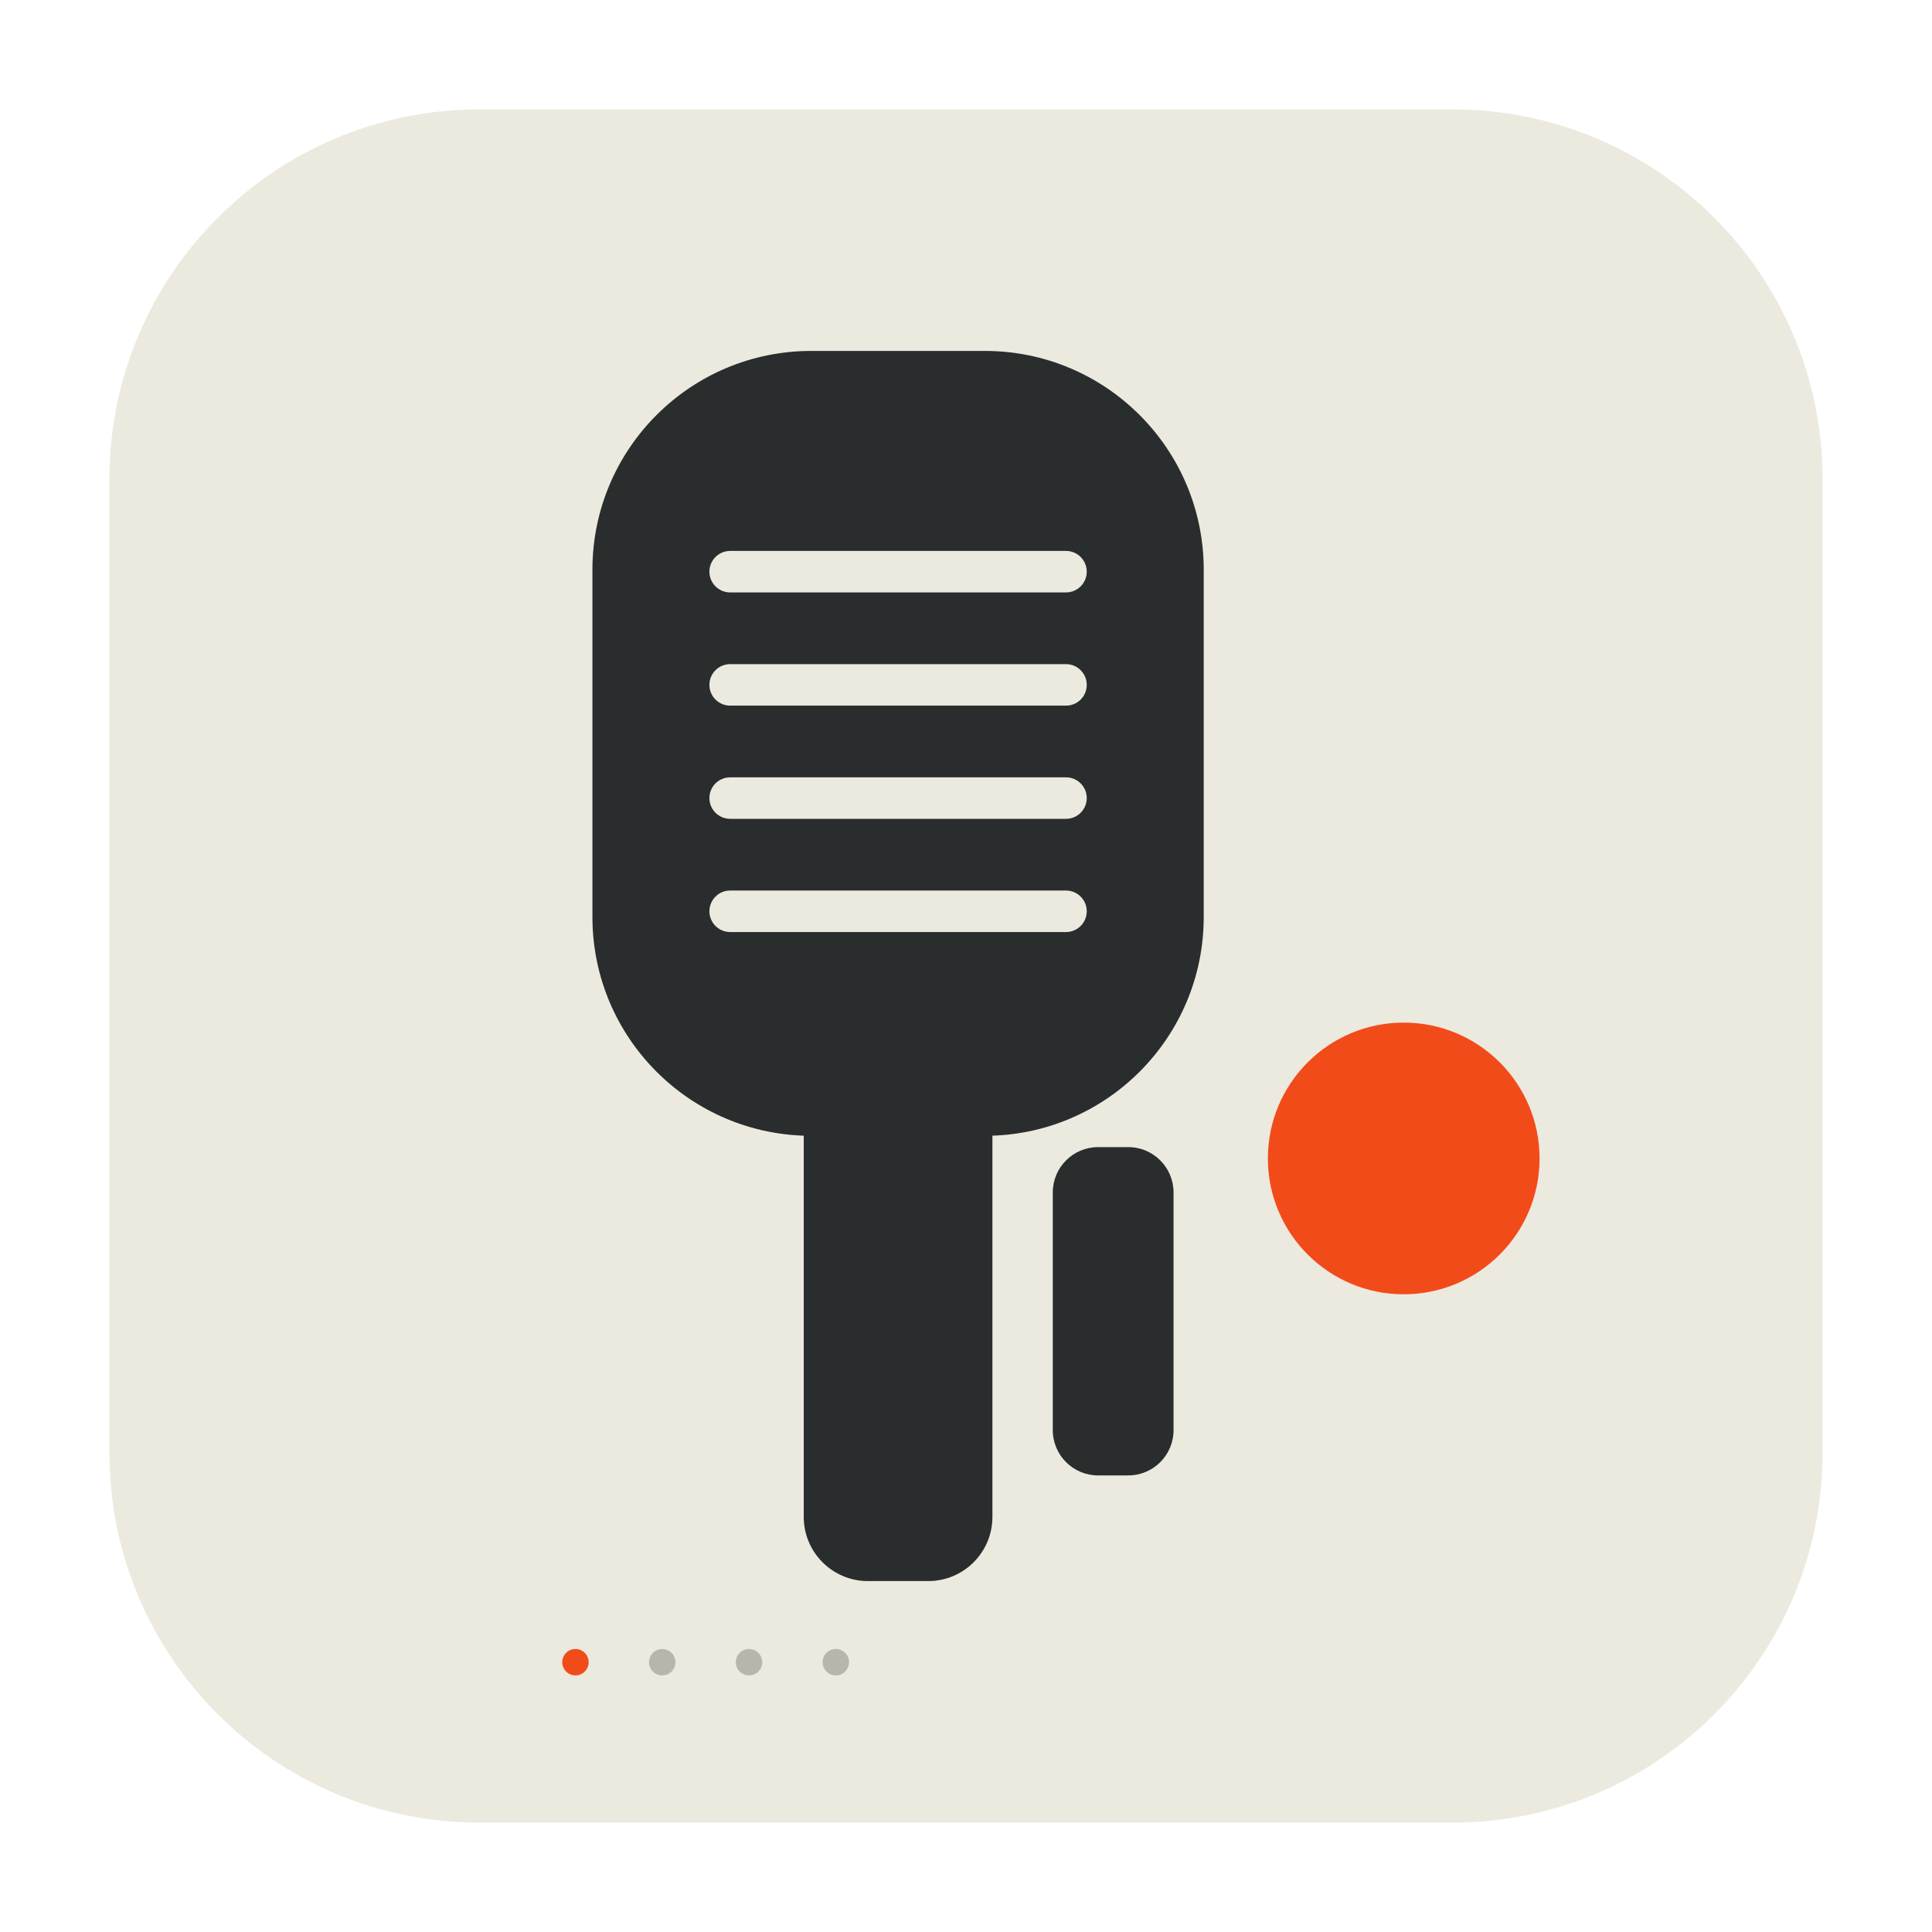
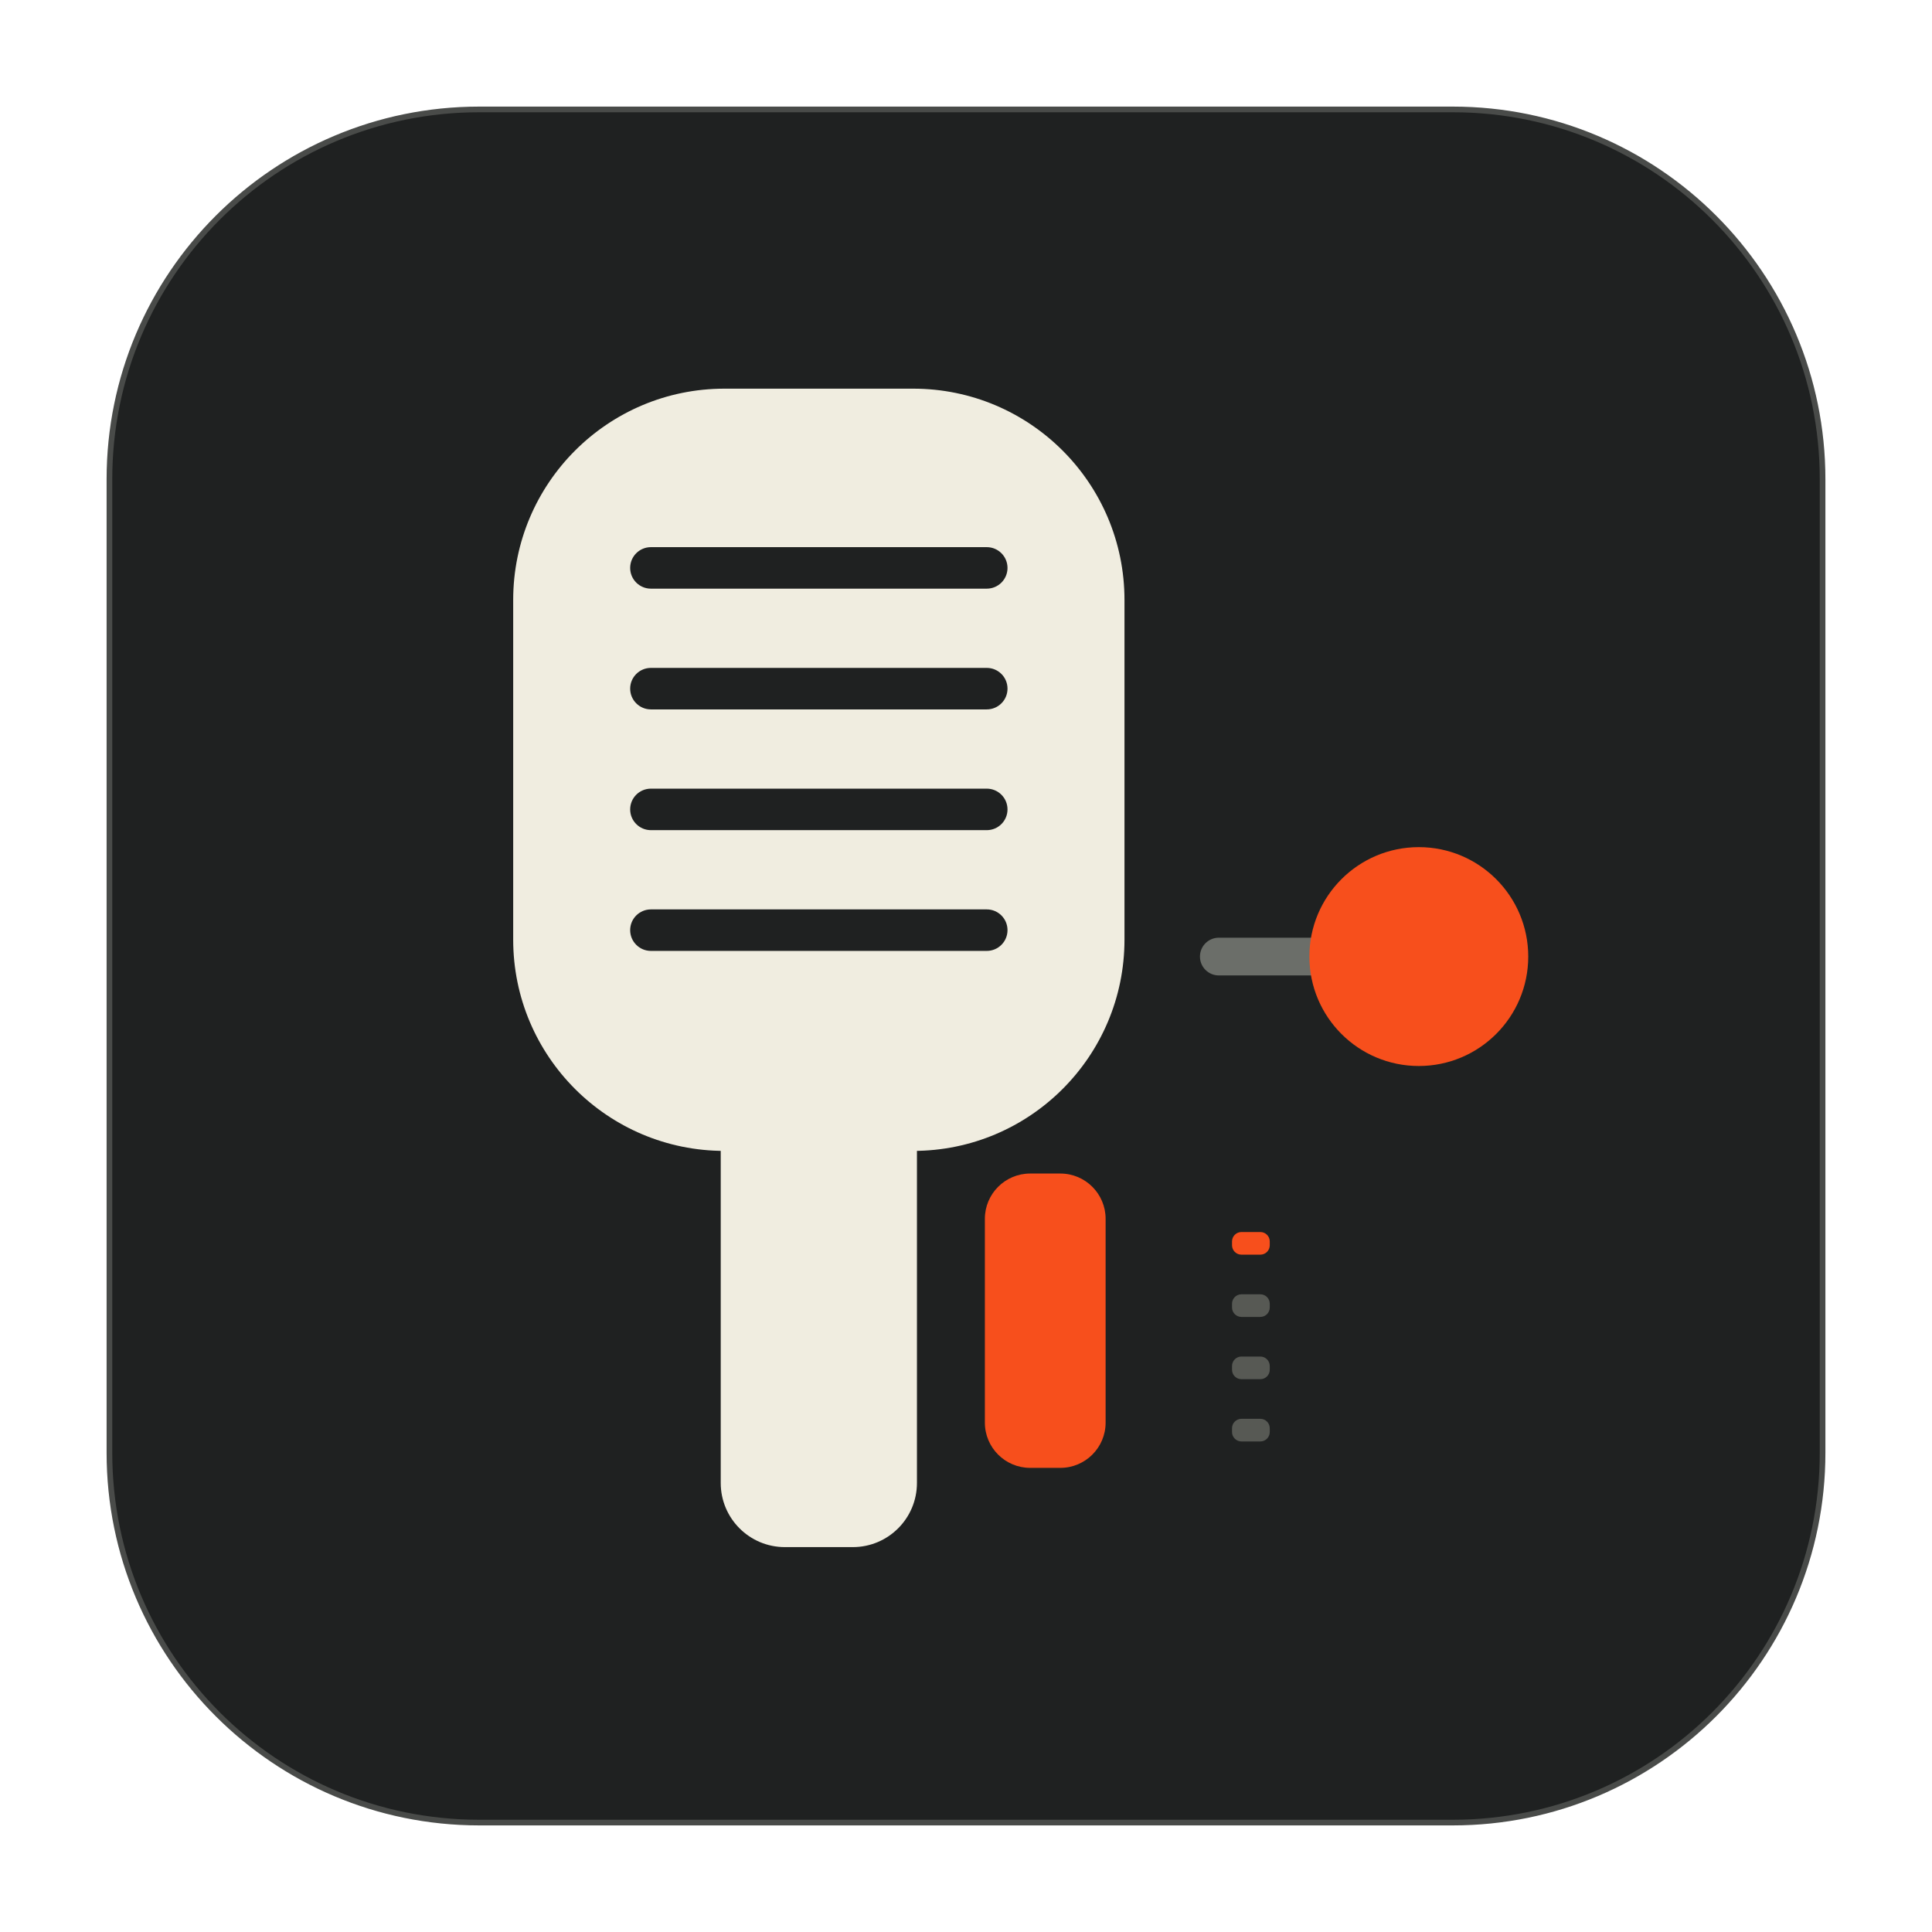
<svg xmlns="http://www.w3.org/2000/svg" width="1024" height="1024" viewBox="0 0 1024 1024" role="img" aria-label="FX Relay icon">
-   <rect x="58" y="58" width="908" height="908" rx="196" fill="#ece9df" />
-   <g fill="#292d2d">
-     <rect x="314" y="186" width="324" height="416" rx="116" />
-     <rect x="426" y="528" width="100" height="310" rx="34" />
-     <rect x="558" y="608" width="64" height="174" rx="24" />
+   <rect x="58" y="58" width="908" height="908" rx="196" fill="#1f2121" stroke="#494b49" stroke-width="3" />
+   <g fill="#f0ede0">
+     <rect x="272" y="206" width="324" height="404" rx="112" />
+     <rect x="382" y="510" width="104" height="310" rx="34" />
  </g>
-   <g fill="#ece9df">
-     <rect x="376" y="292" width="200" height="22" rx="11" />
-     <rect x="376" y="352" width="200" height="22" rx="11" />
-     <rect x="376" y="412" width="200" height="22" rx="11" />
-     <rect x="376" y="472" width="200" height="22" rx="11" />
+   <rect x="522" y="622" width="64" height="156" rx="24" fill="#f74f1c" />
+   <g fill="#1f2121">
+     <rect x="334" y="290" width="200" height="22" rx="11" />
+     <rect x="334" y="354" width="200" height="22" rx="11" />
+     <rect x="334" y="418" width="200" height="22" rx="11" />
+     <rect x="334" y="482" width="200" height="22" rx="11" />
  </g>
-   <circle cx="744" cy="614" r="72" fill="#f24b1a" />
+   <rect x="636" y="497" width="110" height="20" rx="10" fill="#6b6e69" />
+   <circle cx="752" cy="507" r="58" fill="#f74f1c" />
  <g>
-     <circle cx="305" cy="881" r="7" fill="#f24b1a" />
-     <circle cx="351" cy="881" r="7" fill="#b6b6ad" />
-     <circle cx="397" cy="881" r="7" fill="#b6b6ad" />
-     <circle cx="443" cy="881" r="7" fill="#b6b6ad" />
+     <rect x="653" y="752" width="20" height="12" rx="5" fill="#575954" />
+     <rect x="653" y="719" width="20" height="12" rx="5" fill="#575954" />
+     <rect x="653" y="686" width="20" height="12" rx="5" fill="#575954" />
+     <rect x="653" y="653" width="20" height="12" rx="5" fill="#f74f1c" />
  </g>
</svg>
